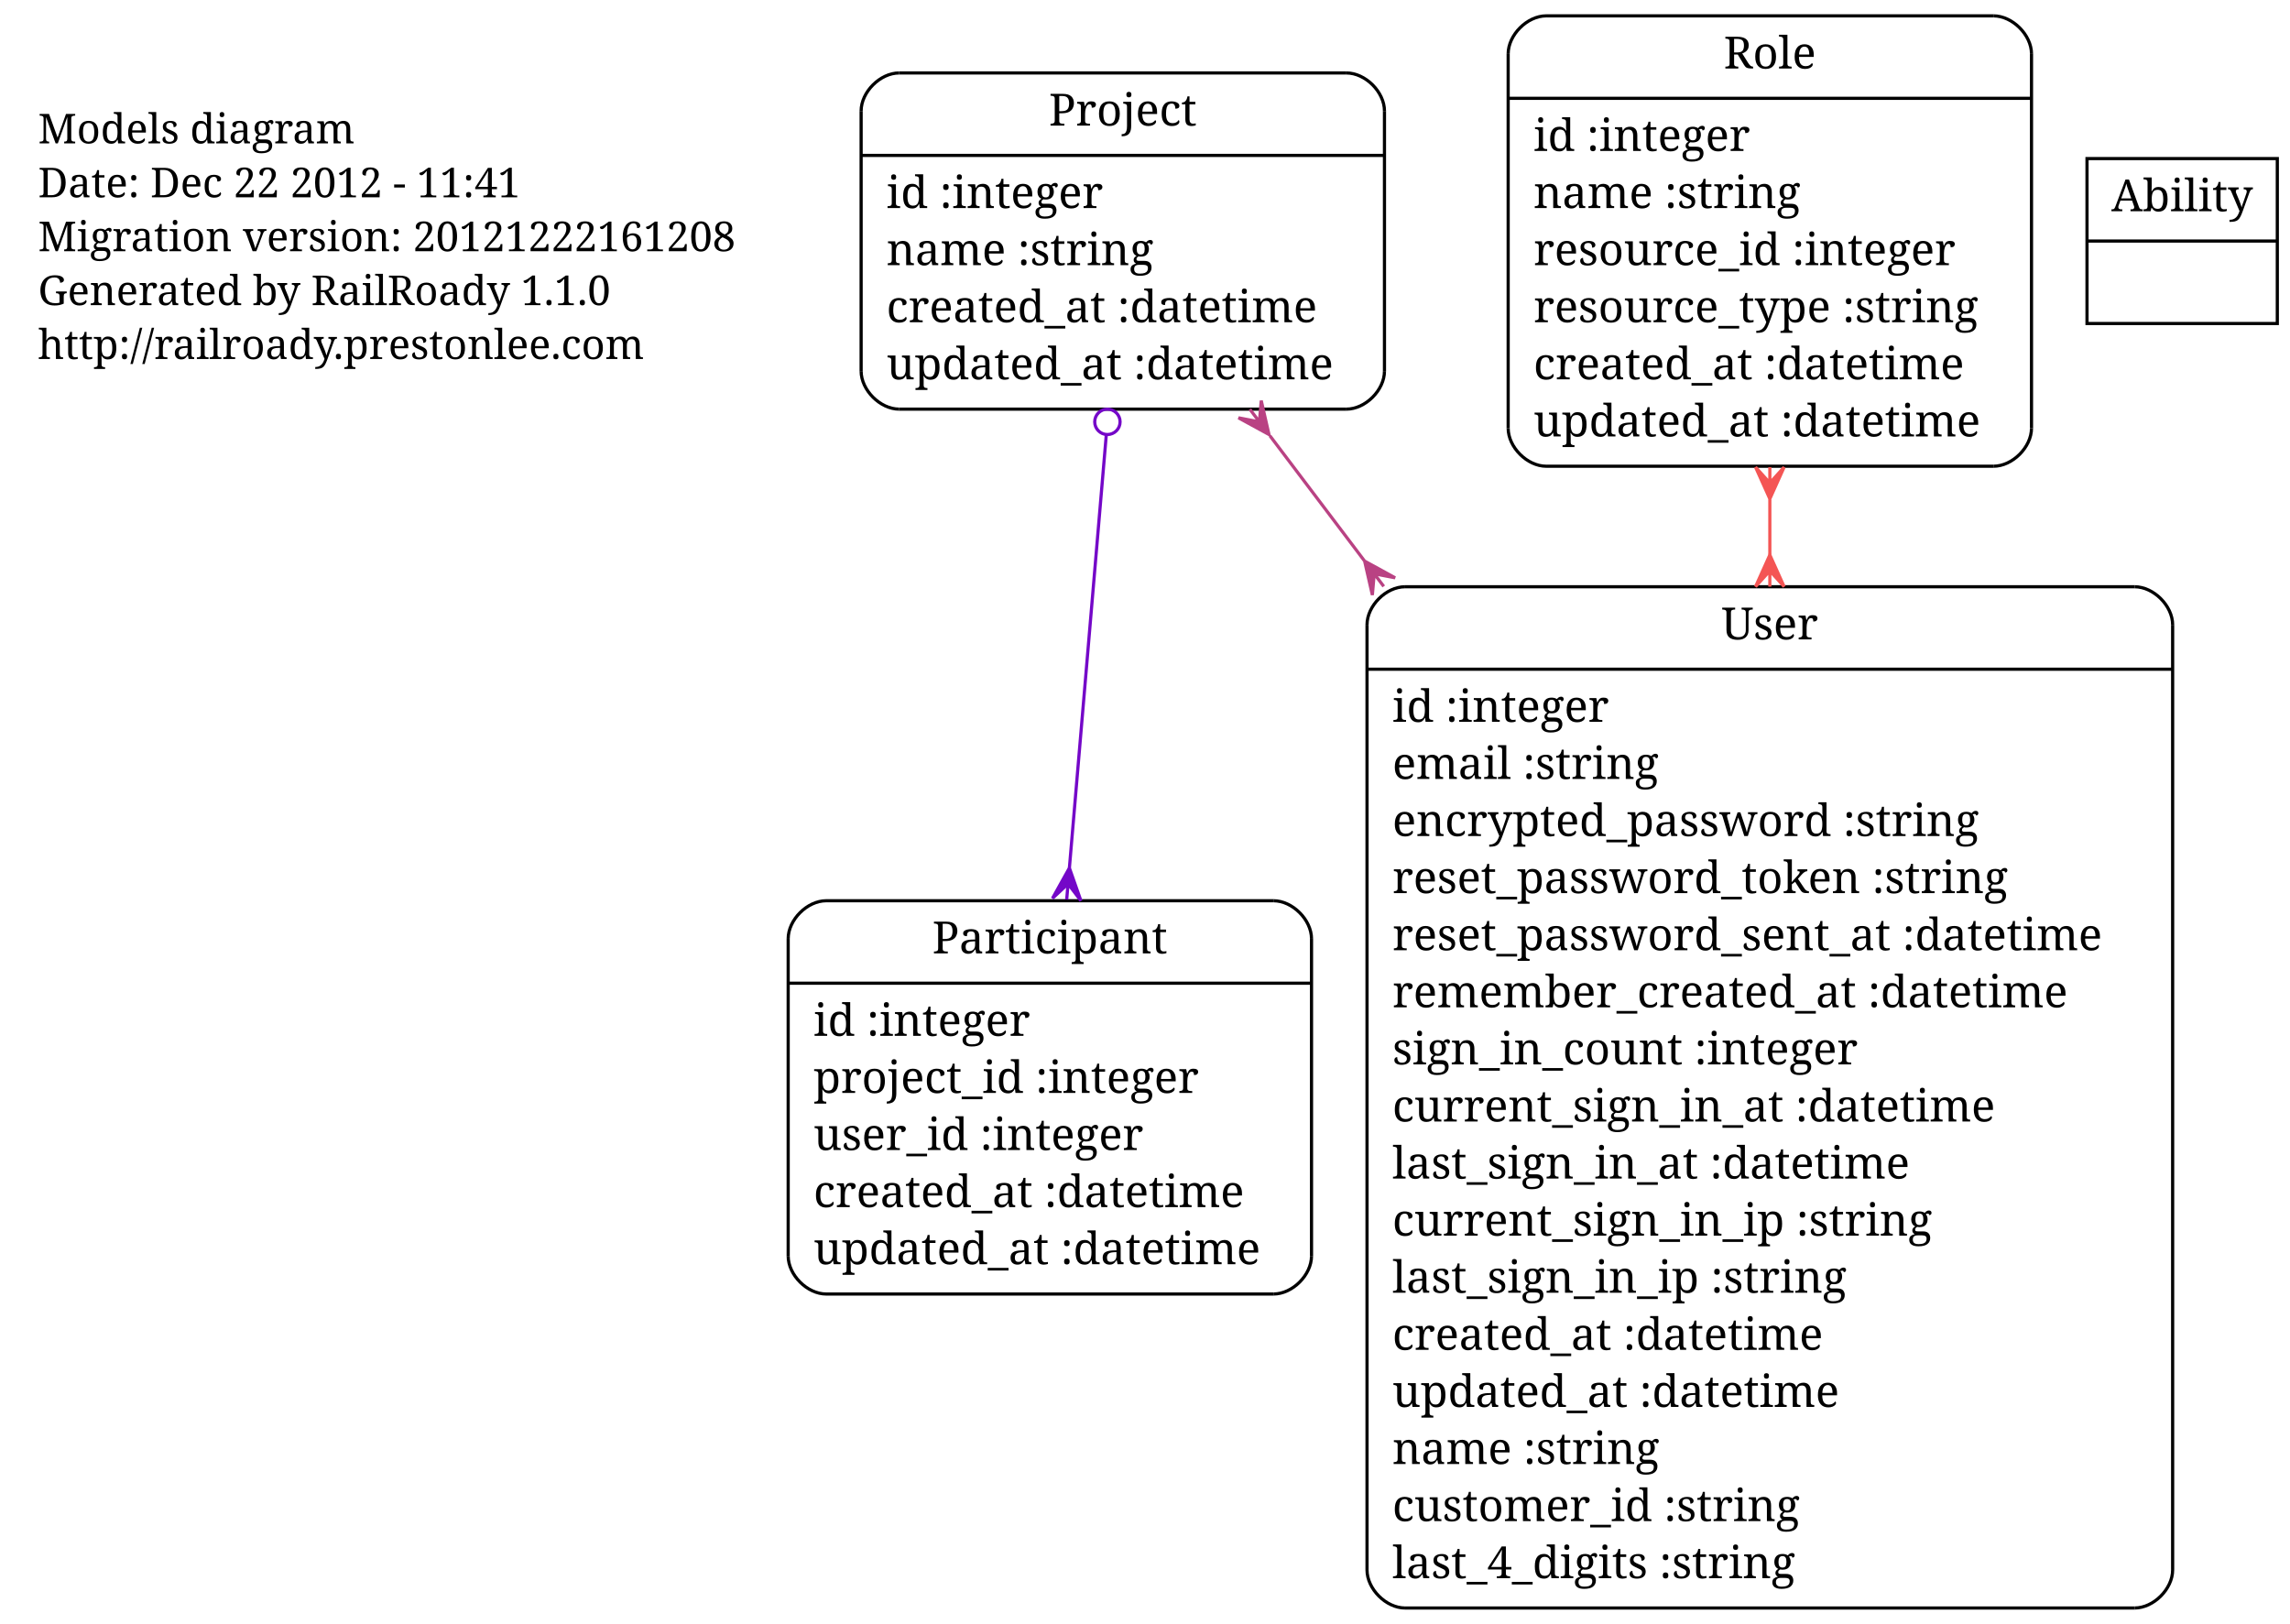
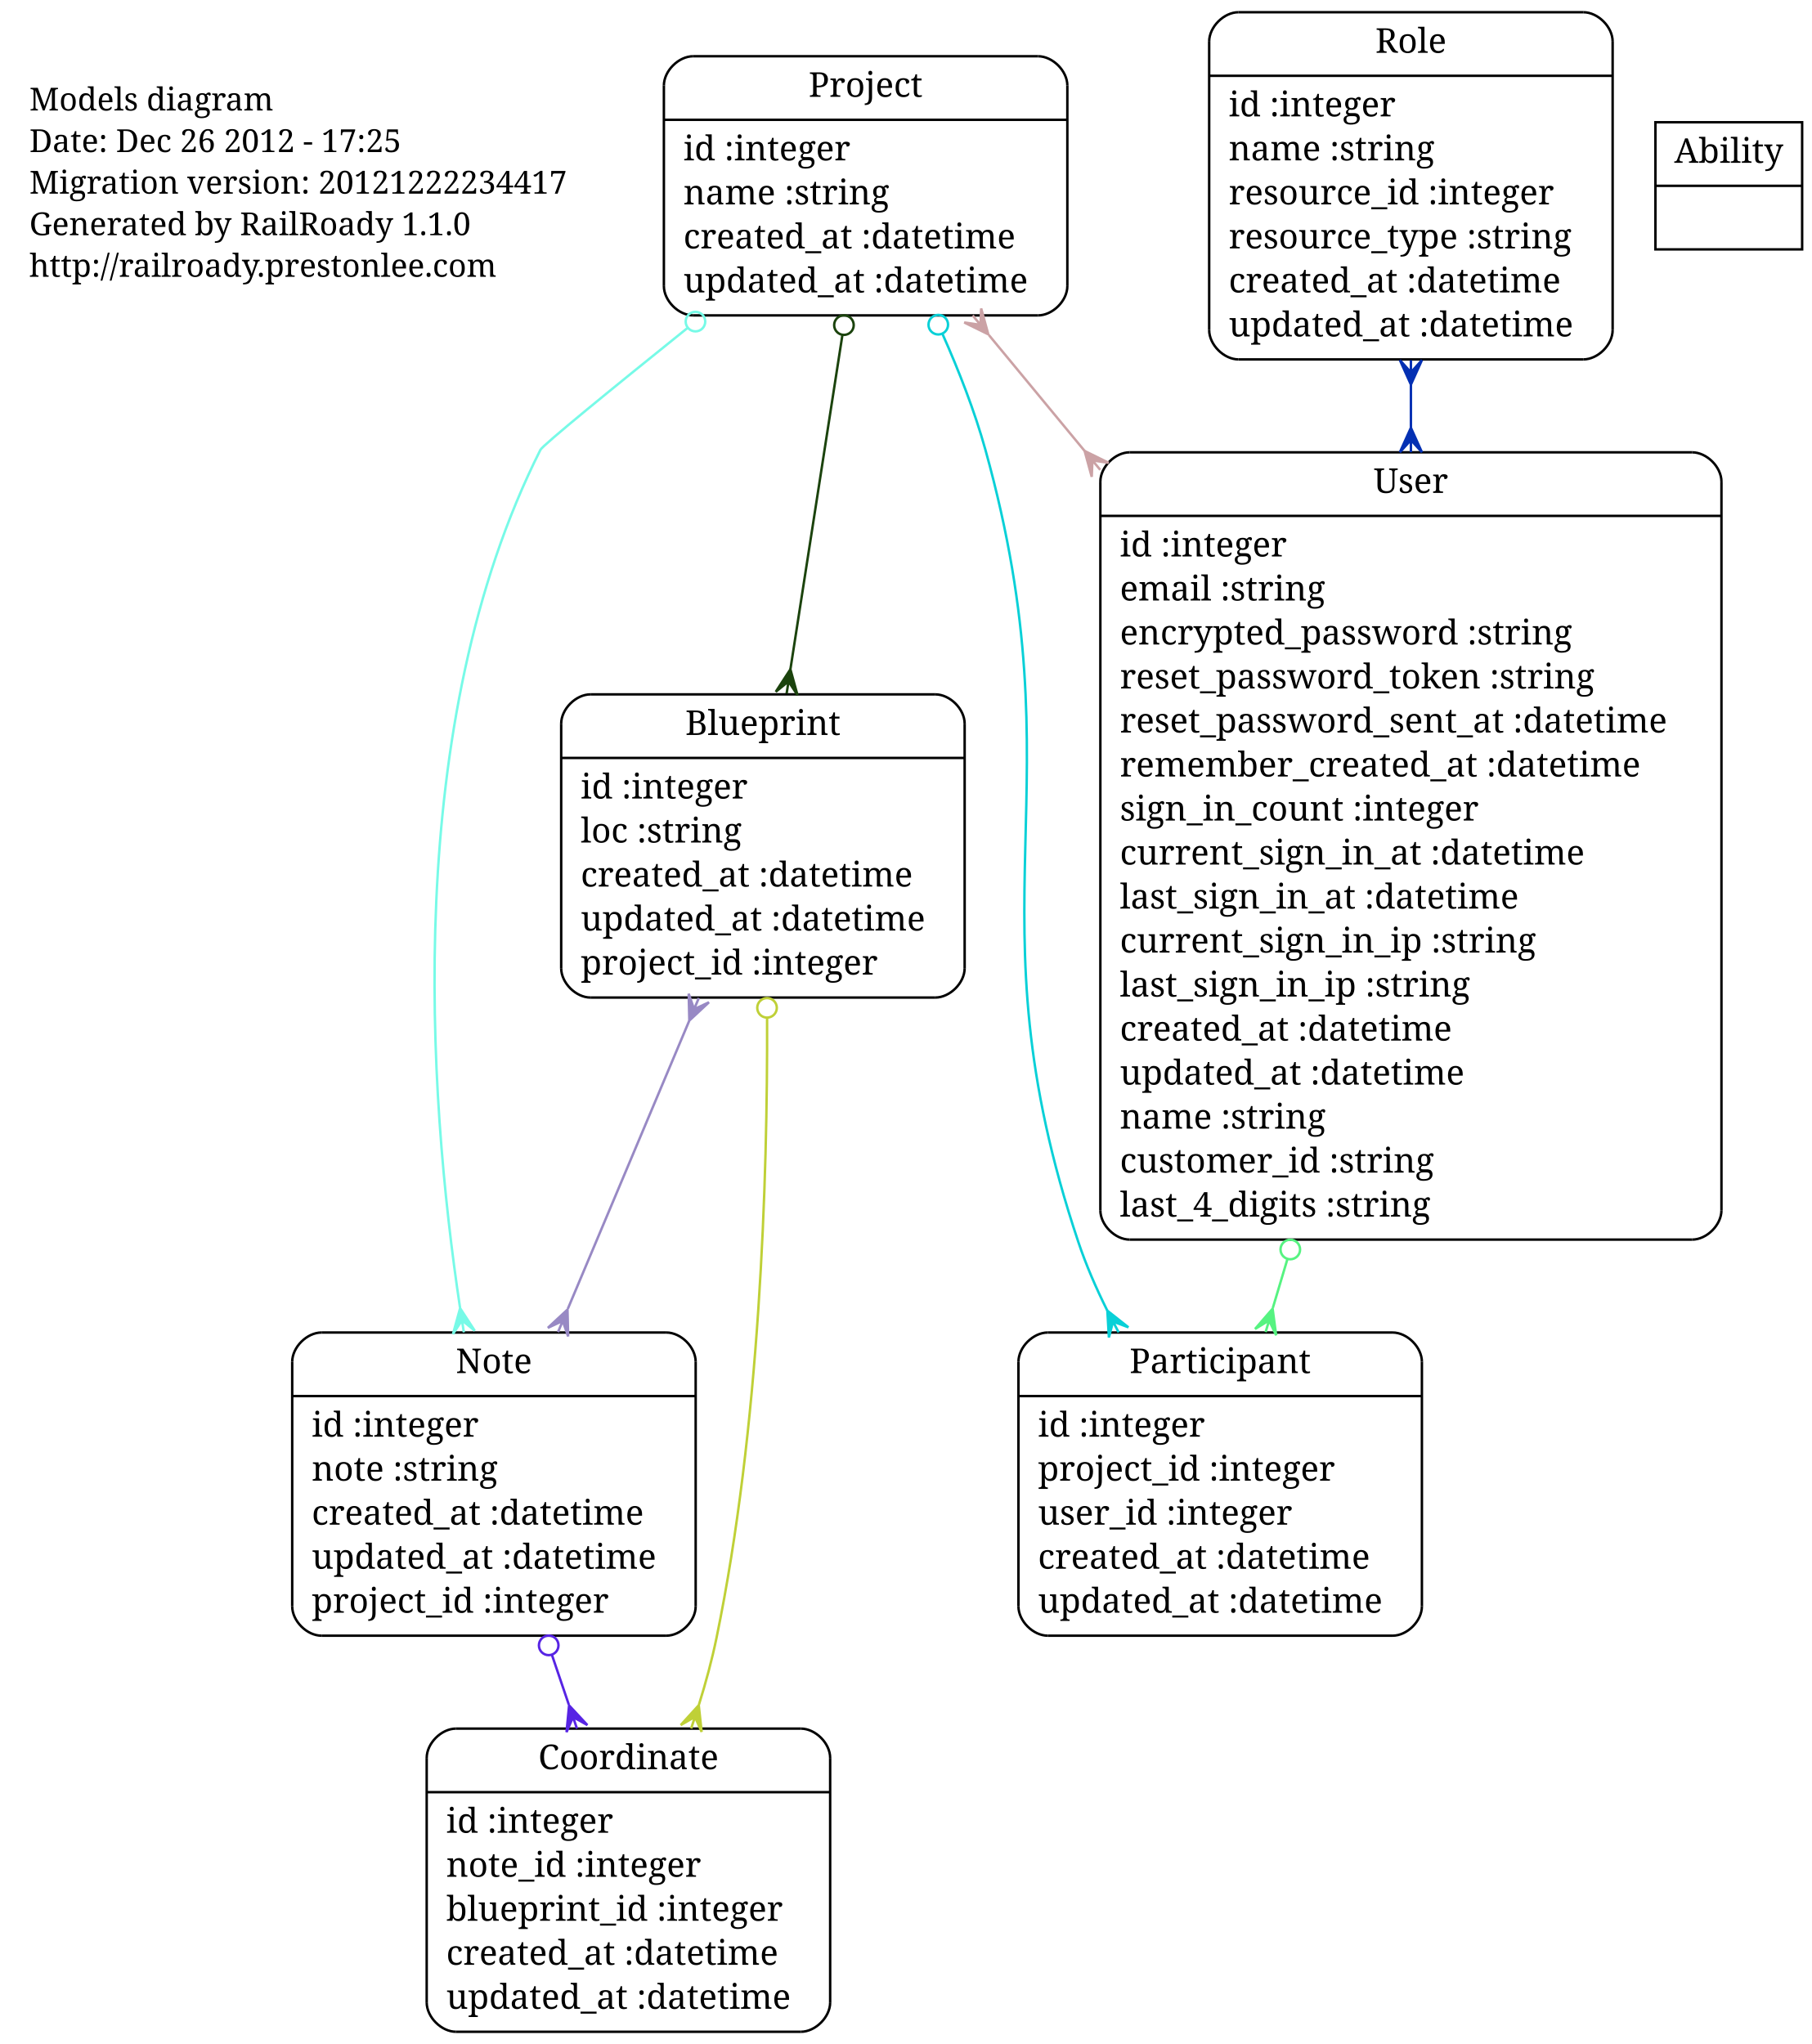
- <svg xmlns="http://www.w3.org/2000/svg" width="722pt" height="512pt" viewBox="0.00 0.00 722.00 512.00">
-   <g id="graph1" class="graph" transform="scale(1 1) rotate(0) translate(4 508)">
-     <polygon fill="white" stroke="white" points="-4,5 -4,-508 719,-508 719,5 -4,5" />
+ <svg xmlns="http://www.w3.org/2000/svg" width="741pt" height="836pt" viewBox="0.00 0.00 741.00 836.00">
+   <g id="graph1" class="graph" transform="scale(1 1) rotate(0) translate(4 832)">
+     <polygon fill="white" stroke="white" points="-4,5 -4,-832 738,-832 738,5 -4,5" />
    <g id="node1" class="node">
-       <text text-anchor="start" x="8" y="-462.8" font-family="Times Roman,serif" font-size="13.00">Models diagram</text>
-       <text text-anchor="start" x="8" y="-445.8" font-family="Times Roman,serif" font-size="13.00">Date: Dec 22 2012 - 11:41</text>
-       <text text-anchor="start" x="8" y="-428.8" font-family="Times Roman,serif" font-size="13.00">Migration version: 20121222161208</text>
-       <text text-anchor="start" x="8" y="-411.8" font-family="Times Roman,serif" font-size="13.00">Generated by RailRoady 1.1.0</text>
-       <text text-anchor="start" x="8" y="-394.8" font-family="Times Roman,serif" font-size="13.00">http://railroady.prestonlee.com</text>
+       <text text-anchor="start" x="8" y="-786.8" font-family="Times Roman,serif" font-size="13.00">Models diagram</text>
+       <text text-anchor="start" x="8" y="-769.8" font-family="Times Roman,serif" font-size="13.00">Date: Dec 26 2012 - 17:25</text>
+       <text text-anchor="start" x="8" y="-752.8" font-family="Times Roman,serif" font-size="13.00">Migration version: 20121222234417</text>
+       <text text-anchor="start" x="8" y="-735.8" font-family="Times Roman,serif" font-size="13.00">Generated by RailRoady 1.1.0</text>
+       <text text-anchor="start" x="8" y="-718.8" font-family="Times Roman,serif" font-size="13.00">http://railroady.prestonlee.com</text>
    </g>
    <g id="node2" class="node">
-       <polyline fill="none" stroke="black" points="279.5,-379 420.5,-379 " />
-       <path fill="none" stroke="black" d="M420.5,-379C426.5,-379 432.5,-385 432.5,-391" />
-       <polyline fill="none" stroke="black" points="432.5,-391 432.5,-473 " />
-       <path fill="none" stroke="black" d="M432.5,-473C432.5,-479 426.5,-485 420.5,-485" />
-       <polyline fill="none" stroke="black" points="420.5,-485 279.5,-485 " />
-       <path fill="none" stroke="black" d="M279.5,-485C273.5,-485 267.5,-479 267.5,-473" />
-       <polyline fill="none" stroke="black" points="267.5,-473 267.5,-391 " />
-       <path fill="none" stroke="black" d="M267.5,-391C267.5,-385 273.5,-379 279.5,-379" />
-       <text text-anchor="middle" x="350" y="-468.4" font-family="Times Roman,serif" font-size="14.00">Project</text>
-       <polyline fill="none" stroke="black" points="267.5,-459 432.5,-459 " />
-       <text text-anchor="start" x="275.5" y="-442.4" font-family="Times Roman,serif" font-size="14.00">id :integer</text>
-       <text text-anchor="start" x="275.5" y="-424.4" font-family="Times Roman,serif" font-size="14.00">name :string</text>
-       <text text-anchor="start" x="275.5" y="-406.4" font-family="Times Roman,serif" font-size="14.00">created_at :datetime</text>
-       <text text-anchor="start" x="275.5" y="-388.4" font-family="Times Roman,serif" font-size="14.00">updated_at :datetime</text>
+       <polyline fill="none" stroke="black" points="182.5,-1 323.5,-1 " />
+       <path fill="none" stroke="black" d="M323.5,-1C329.5,-1 335.5,-7 335.5,-13" />
+       <polyline fill="none" stroke="black" points="335.5,-13 335.5,-113 " />
+       <path fill="none" stroke="black" d="M335.5,-113C335.5,-119 329.5,-125 323.5,-125" />
+       <polyline fill="none" stroke="black" points="323.5,-125 182.5,-125 " />
+       <path fill="none" stroke="black" d="M182.5,-125C176.5,-125 170.5,-119 170.5,-113" />
+       <polyline fill="none" stroke="black" points="170.5,-113 170.5,-13 " />
+       <path fill="none" stroke="black" d="M170.5,-13C170.5,-7 176.5,-1 182.5,-1" />
+       <text text-anchor="middle" x="253" y="-108.4" font-family="Times Roman,serif" font-size="14.00">Coordinate</text>
+       <polyline fill="none" stroke="black" points="170.5,-99 335.5,-99 " />
+       <text text-anchor="start" x="178.5" y="-82.4" font-family="Times Roman,serif" font-size="14.00">id :integer</text>
+       <text text-anchor="start" x="178.5" y="-64.4" font-family="Times Roman,serif" font-size="14.00">note_id :integer</text>
+       <text text-anchor="start" x="178.5" y="-46.4" font-family="Times Roman,serif" font-size="14.00">blueprint_id :integer</text>
+       <text text-anchor="start" x="178.5" y="-28.4" font-family="Times Roman,serif" font-size="14.00">created_at :datetime</text>
+       <text text-anchor="start" x="178.5" y="-10.4" font-family="Times Roman,serif" font-size="14.00">updated_at :datetime</text>
+     </g>
+     <g id="node3" class="node">
+       <polyline fill="none" stroke="black" points="279.5,-703 420.5,-703 " />
+       <path fill="none" stroke="black" d="M420.5,-703C426.5,-703 432.5,-709 432.5,-715" />
+       <polyline fill="none" stroke="black" points="432.5,-715 432.5,-797 " />
+       <path fill="none" stroke="black" d="M432.5,-797C432.5,-803 426.5,-809 420.5,-809" />
+       <polyline fill="none" stroke="black" points="420.5,-809 279.5,-809 " />
+       <path fill="none" stroke="black" d="M279.5,-809C273.5,-809 267.5,-803 267.5,-797" />
+       <polyline fill="none" stroke="black" points="267.5,-797 267.5,-715 " />
+       <path fill="none" stroke="black" d="M267.5,-715C267.5,-709 273.5,-703 279.5,-703" />
+       <text text-anchor="middle" x="350" y="-792.4" font-family="Times Roman,serif" font-size="14.00">Project</text>
+       <polyline fill="none" stroke="black" points="267.5,-783 432.5,-783 " />
+       <text text-anchor="start" x="275.5" y="-766.4" font-family="Times Roman,serif" font-size="14.00">id :integer</text>
+       <text text-anchor="start" x="275.5" y="-748.4" font-family="Times Roman,serif" font-size="14.00">name :string</text>
+       <text text-anchor="start" x="275.5" y="-730.4" font-family="Times Roman,serif" font-size="14.00">created_at :datetime</text>
+       <text text-anchor="start" x="275.5" y="-712.4" font-family="Times Roman,serif" font-size="14.00">updated_at :datetime</text>
+     </g>
+     <g id="node6" class="node">
+       <polyline fill="none" stroke="black" points="127.5,-163 268.5,-163 " />
+       <path fill="none" stroke="black" d="M268.5,-163C274.5,-163 280.5,-169 280.5,-175" />
+       <polyline fill="none" stroke="black" points="280.5,-175 280.5,-275 " />
+       <path fill="none" stroke="black" d="M280.5,-275C280.5,-281 274.5,-287 268.5,-287" />
+       <polyline fill="none" stroke="black" points="268.5,-287 127.5,-287 " />
+       <path fill="none" stroke="black" d="M127.5,-287C121.5,-287 115.5,-281 115.5,-275" />
+       <polyline fill="none" stroke="black" points="115.5,-275 115.5,-175 " />
+       <path fill="none" stroke="black" d="M115.5,-175C115.5,-169 121.5,-163 127.5,-163" />
+       <text text-anchor="middle" x="198" y="-270.4" font-family="Times Roman,serif" font-size="14.00">Note</text>
+       <polyline fill="none" stroke="black" points="115.5,-261 280.5,-261 " />
+       <text text-anchor="start" x="123.5" y="-244.4" font-family="Times Roman,serif" font-size="14.00">id :integer</text>
+       <text text-anchor="start" x="123.5" y="-226.4" font-family="Times Roman,serif" font-size="14.00">note :string</text>
+       <text text-anchor="start" x="123.5" y="-208.4" font-family="Times Roman,serif" font-size="14.00">created_at :datetime</text>
+       <text text-anchor="start" x="123.5" y="-190.4" font-family="Times Roman,serif" font-size="14.00">updated_at :datetime</text>
+       <text text-anchor="start" x="123.5" y="-172.4" font-family="Times Roman,serif" font-size="14.00">project_id :integer</text>
+     </g>
+     <g id="edge8" class="edge">
+       <path fill="none" stroke="#77fae7" d="M277.019,-697.743C246.595,-673.28 217.992,-649.968 217,-648 160.512,-535.916 170.922,-385.18 184.122,-297.208" />
+       <ellipse fill="none" stroke="#77fae7" cx="280.412" cy="-700.468" rx="4" ry="4" />
+       <polygon fill="#77fae7" stroke="#77fae7" points="184.163,-296.942 190.145,-287.751 184.931,-292.001 185.699,-287.06 185.699,-287.06 185.699,-287.06 184.931,-292.001 181.252,-286.369 184.163,-296.942 184.163,-296.942" />
+     </g>
+     <g id="node7" class="node">
+       <polyline fill="none" stroke="black" points="237.5,-424 378.5,-424 " />
+       <path fill="none" stroke="black" d="M378.5,-424C384.5,-424 390.5,-430 390.5,-436" />
+       <polyline fill="none" stroke="black" points="390.5,-436 390.5,-536 " />
+       <path fill="none" stroke="black" d="M390.5,-536C390.5,-542 384.5,-548 378.5,-548" />
+       <polyline fill="none" stroke="black" points="378.5,-548 237.5,-548 " />
+       <path fill="none" stroke="black" d="M237.5,-548C231.5,-548 225.5,-542 225.5,-536" />
+       <polyline fill="none" stroke="black" points="225.5,-536 225.5,-436 " />
+       <path fill="none" stroke="black" d="M225.5,-436C225.5,-430 231.5,-424 237.5,-424" />
+       <text text-anchor="middle" x="308" y="-531.4" font-family="Times Roman,serif" font-size="14.00">Blueprint</text>
+       <polyline fill="none" stroke="black" points="225.5,-522 390.5,-522 " />
+       <text text-anchor="start" x="233.5" y="-505.4" font-family="Times Roman,serif" font-size="14.00">id :integer</text>
+       <text text-anchor="start" x="233.5" y="-487.4" font-family="Times Roman,serif" font-size="14.00">loc :string</text>
+       <text text-anchor="start" x="233.5" y="-469.4" font-family="Times Roman,serif" font-size="14.00">created_at :datetime</text>
+       <text text-anchor="start" x="233.5" y="-451.4" font-family="Times Roman,serif" font-size="14.00">updated_at :datetime</text>
+       <text text-anchor="start" x="233.5" y="-433.4" font-family="Times Roman,serif" font-size="14.00">project_id :integer</text>
+     </g>
+     <g id="edge6" class="edge">
+       <path fill="none" stroke="#1b430d" d="M340.509,-694.988C334.206,-654.47 325.902,-601.085 319.264,-558.413" />
+       <ellipse fill="none" stroke="#1b430d" cx="341.137" cy="-699.026" rx="4" ry="4" />
+       <polygon fill="#1b430d" stroke="#1b430d" points="319.239,-558.25 322.148,-547.678 318.47,-553.31 317.702,-548.369 317.702,-548.369 317.702,-548.369 318.47,-553.31 313.255,-549.061 319.239,-558.25 319.239,-558.25" />
+     </g>
+     <g id="node8" class="node">
+       <polyline fill="none" stroke="black" points="424.5,-163 565.5,-163 " />
+       <path fill="none" stroke="black" d="M565.5,-163C571.5,-163 577.5,-169 577.5,-175" />
+       <polyline fill="none" stroke="black" points="577.5,-175 577.5,-275 " />
+       <path fill="none" stroke="black" d="M577.5,-275C577.5,-281 571.5,-287 565.5,-287" />
+       <polyline fill="none" stroke="black" points="565.5,-287 424.5,-287 " />
+       <path fill="none" stroke="black" d="M424.5,-287C418.5,-287 412.5,-281 412.5,-275" />
+       <polyline fill="none" stroke="black" points="412.5,-275 412.5,-175 " />
+       <path fill="none" stroke="black" d="M412.5,-175C412.5,-169 418.5,-163 424.5,-163" />
+       <text text-anchor="middle" x="495" y="-270.4" font-family="Times Roman,serif" font-size="14.00">Participant</text>
+       <polyline fill="none" stroke="black" points="412.5,-261 577.5,-261 " />
+       <text text-anchor="start" x="420.5" y="-244.4" font-family="Times Roman,serif" font-size="14.00">id :integer</text>
+       <text text-anchor="start" x="420.5" y="-226.4" font-family="Times Roman,serif" font-size="14.00">project_id :integer</text>
+       <text text-anchor="start" x="420.5" y="-208.4" font-family="Times Roman,serif" font-size="14.00">user_id :integer</text>
+       <text text-anchor="start" x="420.5" y="-190.4" font-family="Times Roman,serif" font-size="14.00">created_at :datetime</text>
+       <text text-anchor="start" x="420.5" y="-172.4" font-family="Times Roman,serif" font-size="14.00">updated_at :datetime</text>
+     </g>
+     <g id="edge2" class="edge">
+       <path fill="none" stroke="#09d0d7" d="M381.395,-695.506C388.157,-680.335 394.59,-663.854 399,-648 437.86,-508.318 390.931,-461.473 437,-324 440.133,-314.651 444.223,-305.215 448.783,-296.077" />
+       <ellipse fill="none" stroke="#09d0d7" cx="379.714" cy="-699.2" rx="4" ry="4" />
+       <polygon fill="#09d0d7" stroke="#09d0d7" points="448.863,-295.922 457.472,-289.13 451.172,-291.487 453.481,-287.052 453.481,-287.052 453.481,-287.052 451.172,-291.487 449.489,-284.974 448.863,-295.922 448.863,-295.922" />
+     </g>
+     <g id="node9" class="node">
+       <polyline fill="none" stroke="black" points="458,-325 688,-325 " />
+       <path fill="none" stroke="black" d="M688,-325C694,-325 700,-331 700,-337" />
+       <polyline fill="none" stroke="black" points="700,-337 700,-635 " />
+       <path fill="none" stroke="black" d="M700,-635C700,-641 694,-647 688,-647" />
+       <polyline fill="none" stroke="black" points="688,-647 458,-647 " />
+       <path fill="none" stroke="black" d="M458,-647C452,-647 446,-641 446,-635" />
+       <polyline fill="none" stroke="black" points="446,-635 446,-337 " />
+       <path fill="none" stroke="black" d="M446,-337C446,-331 452,-325 458,-325" />
+       <text text-anchor="middle" x="573" y="-630.4" font-family="Times Roman,serif" font-size="14.00">User</text>
+       <polyline fill="none" stroke="black" points="446,-621 700,-621 " />
+       <text text-anchor="start" x="454" y="-604.4" font-family="Times Roman,serif" font-size="14.00">id :integer</text>
+       <text text-anchor="start" x="454" y="-586.4" font-family="Times Roman,serif" font-size="14.00">email :string</text>
+       <text text-anchor="start" x="454" y="-568.4" font-family="Times Roman,serif" font-size="14.00">encrypted_password :string</text>
+       <text text-anchor="start" x="454" y="-550.4" font-family="Times Roman,serif" font-size="14.00">reset_password_token :string</text>
+       <text text-anchor="start" x="454" y="-532.4" font-family="Times Roman,serif" font-size="14.00">reset_password_sent_at :datetime</text>
+       <text text-anchor="start" x="454" y="-514.4" font-family="Times Roman,serif" font-size="14.00">remember_created_at :datetime</text>
+       <text text-anchor="start" x="454" y="-496.4" font-family="Times Roman,serif" font-size="14.00">sign_in_count :integer</text>
+       <text text-anchor="start" x="454" y="-478.4" font-family="Times Roman,serif" font-size="14.00">current_sign_in_at :datetime</text>
+       <text text-anchor="start" x="454" y="-460.4" font-family="Times Roman,serif" font-size="14.00">last_sign_in_at :datetime</text>
+       <text text-anchor="start" x="454" y="-442.4" font-family="Times Roman,serif" font-size="14.00">current_sign_in_ip :string</text>
+       <text text-anchor="start" x="454" y="-424.4" font-family="Times Roman,serif" font-size="14.00">last_sign_in_ip :string</text>
+       <text text-anchor="start" x="454" y="-406.4" font-family="Times Roman,serif" font-size="14.00">created_at :datetime</text>
+       <text text-anchor="start" x="454" y="-388.4" font-family="Times Roman,serif" font-size="14.00">updated_at :datetime</text>
+       <text text-anchor="start" x="454" y="-370.4" font-family="Times Roman,serif" font-size="14.00">name :string</text>
+       <text text-anchor="start" x="454" y="-352.4" font-family="Times Roman,serif" font-size="14.00">customer_id :string</text>
+       <text text-anchor="start" x="454" y="-334.4" font-family="Times Roman,serif" font-size="14.00">last_4_digits :string</text>
+     </g>
+     <g id="edge4" class="edge">
+       <path fill="none" stroke="#cba2a5" d="M400.424,-694.949C412.407,-680.44 425.752,-664.282 439.564,-647.559" />
+       <polygon fill="#cba2a5" stroke="#cba2a5" points="400.16,-695.269 390.322,-700.113 396.976,-699.124 393.792,-702.979 393.792,-702.979 393.792,-702.979 396.976,-699.124 397.261,-705.844 400.16,-695.269 400.16,-695.269" />
+       <polygon fill="#cba2a5" stroke="#cba2a5" points="439.572,-647.549 449.41,-642.705 442.756,-643.694 445.94,-639.839 445.94,-639.839 445.94,-639.839 442.756,-643.694 442.471,-636.974 439.572,-647.549 439.572,-647.549" />
+     </g>
+     <g id="node4" class="node">
+       <polyline fill="none" stroke="black" points="502.5,-685 643.5,-685 " />
+       <path fill="none" stroke="black" d="M643.5,-685C649.5,-685 655.5,-691 655.5,-697" />
+       <polyline fill="none" stroke="black" points="655.5,-697 655.5,-815 " />
+       <path fill="none" stroke="black" d="M655.5,-815C655.5,-821 649.5,-827 643.5,-827" />
+       <polyline fill="none" stroke="black" points="643.5,-827 502.5,-827 " />
+       <path fill="none" stroke="black" d="M502.5,-827C496.5,-827 490.5,-821 490.5,-815" />
+       <polyline fill="none" stroke="black" points="490.5,-815 490.5,-697 " />
+       <path fill="none" stroke="black" d="M490.5,-697C490.5,-691 496.5,-685 502.5,-685" />
+       <text text-anchor="middle" x="573" y="-810.4" font-family="Times Roman,serif" font-size="14.00">Role</text>
+       <polyline fill="none" stroke="black" points="490.5,-801 655.5,-801 " />
+       <text text-anchor="start" x="498.5" y="-784.4" font-family="Times Roman,serif" font-size="14.00">id :integer</text>
+       <text text-anchor="start" x="498.5" y="-766.4" font-family="Times Roman,serif" font-size="14.00">name :string</text>
+       <text text-anchor="start" x="498.5" y="-748.4" font-family="Times Roman,serif" font-size="14.00">resource_id :integer</text>
+       <text text-anchor="start" x="498.5" y="-730.4" font-family="Times Roman,serif" font-size="14.00">resource_type :string</text>
+       <text text-anchor="start" x="498.5" y="-712.4" font-family="Times Roman,serif" font-size="14.00">created_at :datetime</text>
+       <text text-anchor="start" x="498.5" y="-694.4" font-family="Times Roman,serif" font-size="14.00">updated_at :datetime</text>
+     </g>
+     <g id="edge10" class="edge">
+       <path fill="none" stroke="#0430b3" d="M573,-674.498C573,-668.828 573,-663.008 573,-657.089" />
+       <polygon fill="#0430b3" stroke="#0430b3" points="573,-674.708 568.5,-684.707 573,-679.708 573,-684.708 573,-684.708 573,-684.708 573,-679.708 577.5,-684.708 573,-674.708 573,-674.708" />
+       <polygon fill="#0430b3" stroke="#0430b3" points="573,-657.041 577.5,-647.041 573,-652.041 573,-647.041 573,-647.041 573,-647.041 573,-652.041 568.5,-647.041 573,-657.041 573,-657.041" />
    </g>
    <g id="node5" class="node">
-       <polyline fill="none" stroke="black" points="256.5,-100 397.5,-100 " />
-       <path fill="none" stroke="black" d="M397.5,-100C403.5,-100 409.5,-106 409.5,-112" />
-       <polyline fill="none" stroke="black" points="409.5,-112 409.5,-212 " />
-       <path fill="none" stroke="black" d="M409.5,-212C409.5,-218 403.5,-224 397.5,-224" />
-       <polyline fill="none" stroke="black" points="397.5,-224 256.5,-224 " />
-       <path fill="none" stroke="black" d="M256.5,-224C250.5,-224 244.5,-218 244.5,-212" />
-       <polyline fill="none" stroke="black" points="244.5,-212 244.5,-112 " />
-       <path fill="none" stroke="black" d="M244.5,-112C244.5,-106 250.5,-100 256.5,-100" />
-       <text text-anchor="middle" x="327" y="-207.4" font-family="Times Roman,serif" font-size="14.00">Participant</text>
-       <polyline fill="none" stroke="black" points="244.5,-198 409.5,-198 " />
-       <text text-anchor="start" x="252.5" y="-181.4" font-family="Times Roman,serif" font-size="14.00">id :integer</text>
-       <text text-anchor="start" x="252.5" y="-163.4" font-family="Times Roman,serif" font-size="14.00">project_id :integer</text>
-       <text text-anchor="start" x="252.5" y="-145.4" font-family="Times Roman,serif" font-size="14.00">user_id :integer</text>
-       <text text-anchor="start" x="252.5" y="-127.4" font-family="Times Roman,serif" font-size="14.00">created_at :datetime</text>
-       <text text-anchor="start" x="252.5" y="-109.4" font-family="Times Roman,serif" font-size="14.00">updated_at :datetime</text>
+       <polygon fill="none" stroke="black" points="673,-730 673,-782 733,-782 733,-730 673,-730" />
+       <text text-anchor="middle" x="703" y="-765.4" font-family="Times Roman,serif" font-size="14.00">Ability</text>
+       <polyline fill="none" stroke="black" points="673,-756 733,-756 " />
+       <text text-anchor="middle" x="703" y="-739.4" font-family="Times Roman,serif" font-size="14.00"> </text>
    </g>
-     <g id="edge2" class="edge">
-       <path fill="none" stroke="#7407c8" d="M344.803,-370.988C341.351,-330.47 336.804,-277.085 333.169,-234.413" />
-       <ellipse fill="none" stroke="#7407c8" cx="345.144" cy="-374.993" rx="4" ry="4" />
-       <polygon fill="#7407c8" stroke="#7407c8" points="333.162,-234.333 336.797,-223.987 332.737,-229.351 332.313,-224.369 332.313,-224.369 332.313,-224.369 332.737,-229.351 327.829,-224.751 333.162,-234.333 333.162,-234.333" />
+     <g id="edge12" class="edge">
+       <path fill="none" stroke="#5724e4" d="M221.696,-155.205C223.987,-148.457 226.314,-141.603 228.612,-134.835" />
+       <ellipse fill="none" stroke="#5724e4" cx="220.393" cy="-159.042" rx="4" ry="4" />
+       <polygon fill="#5724e4" stroke="#5724e4" points="228.734,-134.473 236.21,-126.45 230.342,-129.738 231.949,-125.004 231.949,-125.004 231.949,-125.004 230.342,-129.738 227.688,-123.557 228.734,-134.473 228.734,-134.473" />
    </g>
-     <g id="node6" class="node">
-       <polyline fill="none" stroke="black" points="439,-1 669,-1 " />
-       <path fill="none" stroke="black" d="M669,-1C675,-1 681,-7 681,-13" />
-       <polyline fill="none" stroke="black" points="681,-13 681,-311 " />
-       <path fill="none" stroke="black" d="M681,-311C681,-317 675,-323 669,-323" />
-       <polyline fill="none" stroke="black" points="669,-323 439,-323 " />
-       <path fill="none" stroke="black" d="M439,-323C433,-323 427,-317 427,-311" />
-       <polyline fill="none" stroke="black" points="427,-311 427,-13 " />
-       <path fill="none" stroke="black" d="M427,-13C427,-7 433,-1 439,-1" />
-       <text text-anchor="middle" x="554" y="-306.4" font-family="Times Roman,serif" font-size="14.00">User</text>
-       <polyline fill="none" stroke="black" points="427,-297 681,-297 " />
-       <text text-anchor="start" x="435" y="-280.4" font-family="Times Roman,serif" font-size="14.00">id :integer</text>
-       <text text-anchor="start" x="435" y="-262.4" font-family="Times Roman,serif" font-size="14.00">email :string</text>
-       <text text-anchor="start" x="435" y="-244.4" font-family="Times Roman,serif" font-size="14.00">encrypted_password :string</text>
-       <text text-anchor="start" x="435" y="-226.4" font-family="Times Roman,serif" font-size="14.00">reset_password_token :string</text>
-       <text text-anchor="start" x="435" y="-208.4" font-family="Times Roman,serif" font-size="14.00">reset_password_sent_at :datetime</text>
-       <text text-anchor="start" x="435" y="-190.4" font-family="Times Roman,serif" font-size="14.00">remember_created_at :datetime</text>
-       <text text-anchor="start" x="435" y="-172.4" font-family="Times Roman,serif" font-size="14.00">sign_in_count :integer</text>
-       <text text-anchor="start" x="435" y="-154.4" font-family="Times Roman,serif" font-size="14.00">current_sign_in_at :datetime</text>
-       <text text-anchor="start" x="435" y="-136.4" font-family="Times Roman,serif" font-size="14.00">last_sign_in_at :datetime</text>
-       <text text-anchor="start" x="435" y="-118.4" font-family="Times Roman,serif" font-size="14.00">current_sign_in_ip :string</text>
-       <text text-anchor="start" x="435" y="-100.4" font-family="Times Roman,serif" font-size="14.00">last_sign_in_ip :string</text>
-       <text text-anchor="start" x="435" y="-82.4" font-family="Times Roman,serif" font-size="14.00">created_at :datetime</text>
-       <text text-anchor="start" x="435" y="-64.4" font-family="Times Roman,serif" font-size="14.00">updated_at :datetime</text>
-       <text text-anchor="start" x="435" y="-46.4" font-family="Times Roman,serif" font-size="14.00">name :string</text>
-       <text text-anchor="start" x="435" y="-28.4" font-family="Times Roman,serif" font-size="14.00">customer_id :string</text>
-       <text text-anchor="start" x="435" y="-10.4" font-family="Times Roman,serif" font-size="14.00">last_4_digits :string</text>
+     <g id="edge14" class="edge">
+       <path fill="none" stroke="#bfd037" d="M309.707,-415.504C309.939,-349.352 306.761,-247.993 289,-162 287.153,-153.056 284.656,-143.834 281.834,-134.783" />
+       <ellipse fill="none" stroke="#bfd037" cx="309.682" cy="-419.795" rx="4" ry="4" />
+       <polygon fill="#bfd037" stroke="#bfd037" points="281.761,-134.558 282.938,-123.655 280.21,-129.804 278.659,-125.051 278.659,-125.051 278.659,-125.051 280.21,-129.804 274.381,-126.446 281.761,-134.558 281.761,-134.558" />
    </g>
-     <g id="edge4" class="edge">
-       <path fill="none" stroke="#b94283" d="M396.384,-370.609C405.575,-358.444 415.634,-345.131 426.082,-331.304" />
-       <polygon fill="#b94283" stroke="#b94283" points="396.089,-371 386.47,-376.266 393.075,-374.989 390.06,-378.979 390.06,-378.979 390.06,-378.979 393.075,-374.989 393.651,-381.692 396.089,-371 396.089,-371" />
-       <polygon fill="#b94283" stroke="#b94283" points="426.246,-331.086 435.865,-325.821 429.26,-327.097 432.274,-323.108 432.274,-323.108 432.274,-323.108 429.26,-327.097 428.684,-320.395 426.246,-331.086 426.246,-331.086" />
+     <g id="edge16" class="edge">
+       <path fill="none" stroke="#9889c4" d="M277.831,-414.417C262.408,-377.822 243.687,-333.403 228.252,-296.78" />
+       <polygon fill="#9889c4" stroke="#9889c4" points="277.908,-414.601 277.645,-425.563 279.85,-419.208 281.792,-423.816 281.792,-423.816 281.792,-423.816 279.85,-419.208 285.939,-422.068 277.908,-414.601 277.908,-414.601" />
+       <polygon fill="#9889c4" stroke="#9889c4" points="228.081,-296.375 228.344,-285.412 226.14,-291.767 224.198,-287.16 224.198,-287.16 224.198,-287.16 226.14,-291.767 220.051,-288.908 228.081,-296.375 228.081,-296.375" />
    </g>
-     <g id="node3" class="node">
-       <polyline fill="none" stroke="black" points="483.5,-361 624.5,-361 " />
-       <path fill="none" stroke="black" d="M624.5,-361C630.5,-361 636.5,-367 636.5,-373" />
-       <polyline fill="none" stroke="black" points="636.5,-373 636.5,-491 " />
-       <path fill="none" stroke="black" d="M636.5,-491C636.5,-497 630.5,-503 624.5,-503" />
-       <polyline fill="none" stroke="black" points="624.5,-503 483.5,-503 " />
-       <path fill="none" stroke="black" d="M483.5,-503C477.5,-503 471.5,-497 471.5,-491" />
-       <polyline fill="none" stroke="black" points="471.5,-491 471.5,-373 " />
-       <path fill="none" stroke="black" d="M471.5,-373C471.5,-367 477.5,-361 483.5,-361" />
-       <text text-anchor="middle" x="554" y="-486.4" font-family="Times Roman,serif" font-size="14.00">Role</text>
-       <polyline fill="none" stroke="black" points="471.5,-477 636.5,-477 " />
-       <text text-anchor="start" x="479.5" y="-460.4" font-family="Times Roman,serif" font-size="14.00">id :integer</text>
-       <text text-anchor="start" x="479.5" y="-442.4" font-family="Times Roman,serif" font-size="14.00">name :string</text>
-       <text text-anchor="start" x="479.5" y="-424.4" font-family="Times Roman,serif" font-size="14.00">resource_id :integer</text>
-       <text text-anchor="start" x="479.5" y="-406.4" font-family="Times Roman,serif" font-size="14.00">resource_type :string</text>
-       <text text-anchor="start" x="479.5" y="-388.4" font-family="Times Roman,serif" font-size="14.00">created_at :datetime</text>
-       <text text-anchor="start" x="479.5" y="-370.4" font-family="Times Roman,serif" font-size="14.00">updated_at :datetime</text>
-     </g>
-     <g id="edge6" class="edge">
-       <path fill="none" stroke="#f45554" d="M554,-350.498C554,-344.828 554,-339.008 554,-333.089" />
-       <polygon fill="#f45554" stroke="#f45554" points="554,-350.708 549.5,-360.707 554,-355.708 554,-360.708 554,-360.708 554,-360.708 554,-355.708 558.5,-360.708 554,-350.708 554,-350.708" />
-       <polygon fill="#f45554" stroke="#f45554" points="554,-333.041 558.5,-323.041 554,-328.041 554,-323.041 554,-323.041 554,-323.041 554,-328.041 549.5,-323.041 554,-333.041 554,-333.041" />
-     </g>
-     <g id="node4" class="node">
-       <polygon fill="none" stroke="black" points="654,-406 654,-458 714,-458 714,-406 654,-406" />
-       <text text-anchor="middle" x="684" y="-441.4" font-family="Times Roman,serif" font-size="14.00">Ability</text>
-       <polyline fill="none" stroke="black" points="654,-432 714,-432 " />
-       <text text-anchor="middle" x="684" y="-415.4" font-family="Times Roman,serif" font-size="14.00"> </text>
+     <g id="edge18" class="edge">
+       <path fill="none" stroke="#56f381" d="M522.531,-317.123C520.482,-310.267 518.479,-303.565 516.549,-297.105" />
+       <ellipse fill="none" stroke="#56f381" cx="523.677" cy="-320.958" rx="4" ry="4" />
+       <polygon fill="#56f381" stroke="#56f381" points="516.441,-296.744 517.889,-285.874 515.009,-291.953 513.577,-287.162 513.577,-287.162 513.577,-287.162 515.009,-291.953 509.266,-288.451 516.441,-296.744 516.441,-296.744" />
    </g>
  </g>
</svg>
